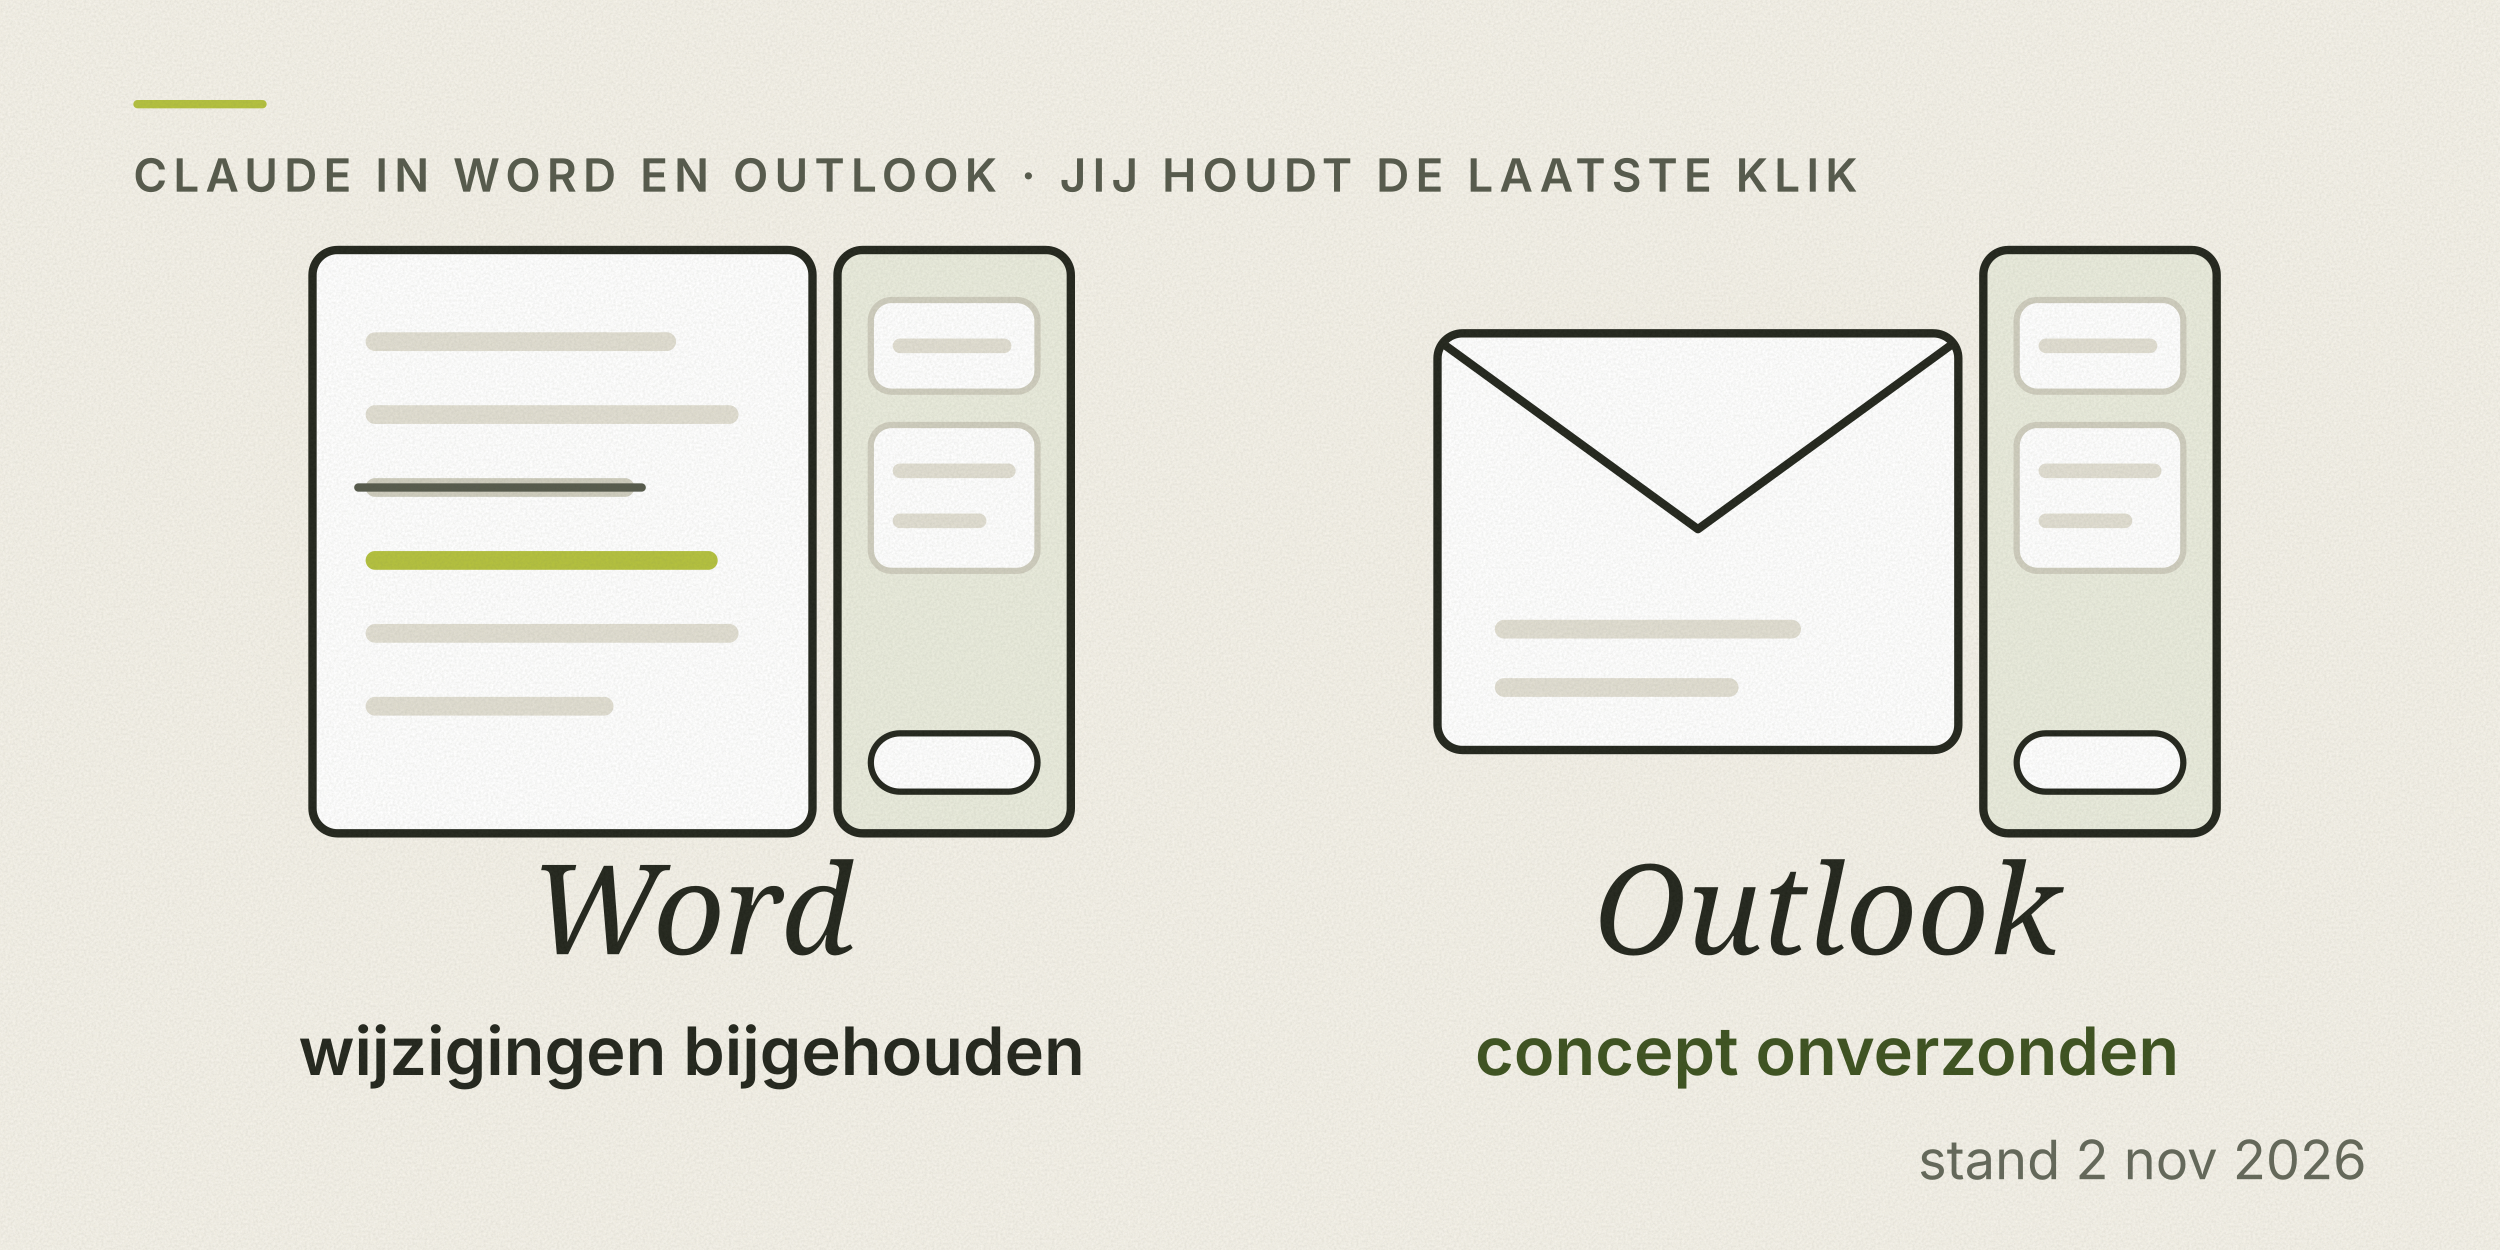
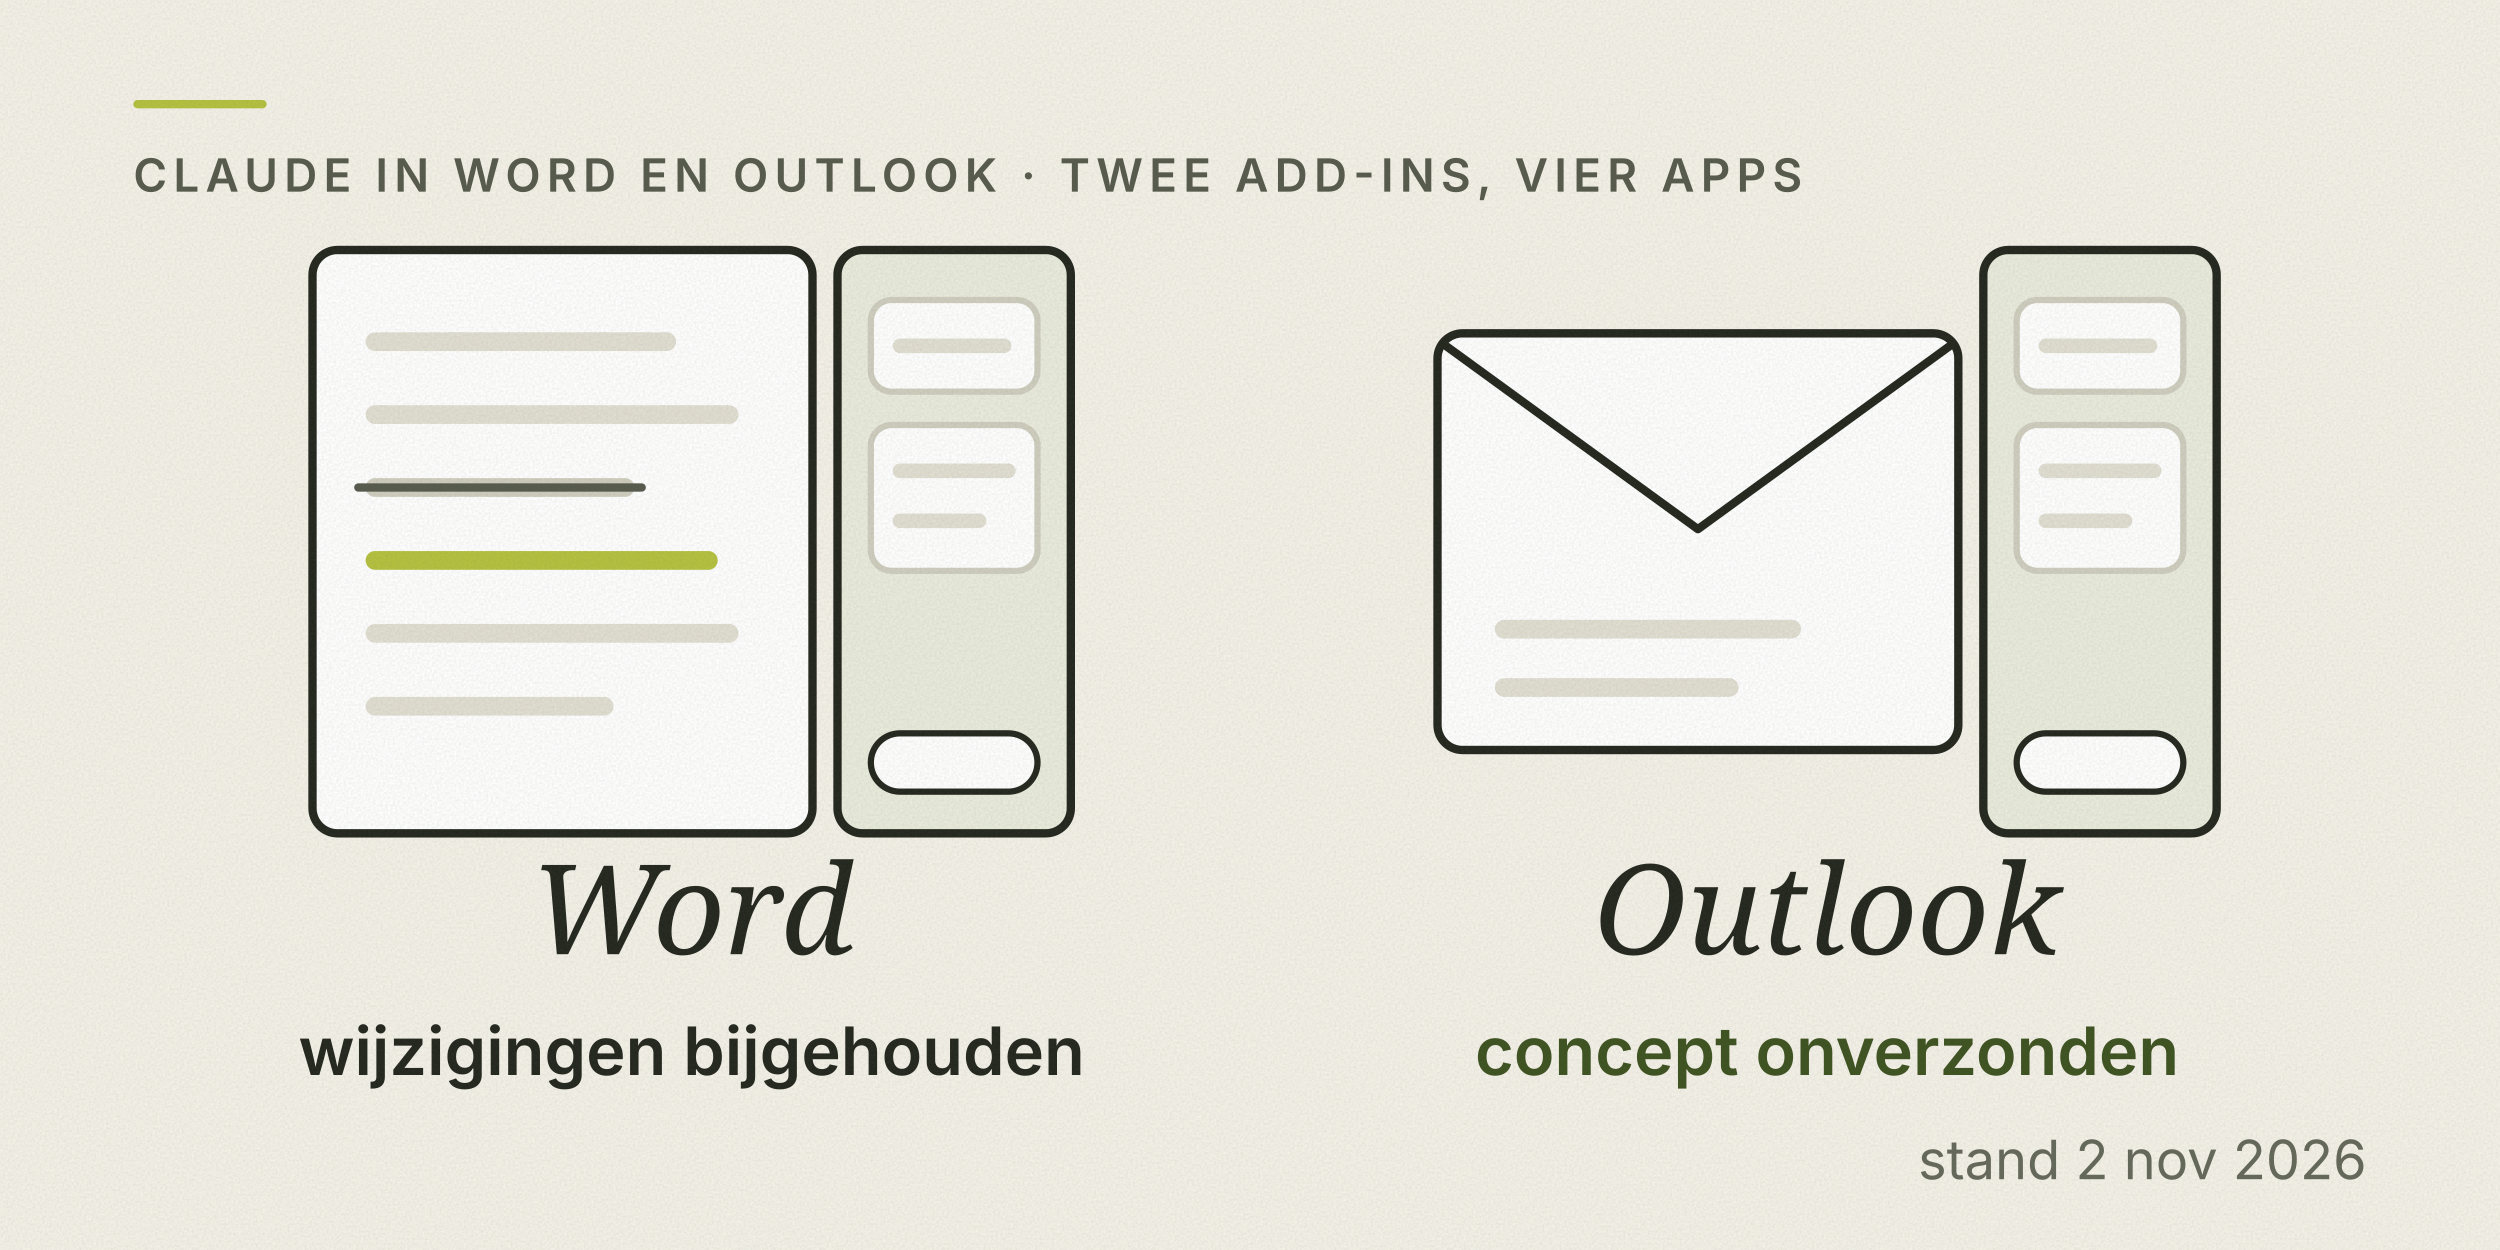
<svg xmlns="http://www.w3.org/2000/svg" viewBox="0 0 1200 600" role="img" aria-label="Een Word-document en een Outlook-mail, elk met een smal Claude-paneel ernaast: in Word komen wijzigingen binnen als bijgehouden wijzigingen, in Outlook blijft het concept onverzonden tot jij op Verzenden klikt" font-family="Inter, system-ui, sans-serif" fill="#23261D">
  <defs>
    <filter id="coa-g" x="0" y="0" width="100%" height="100%">
      <feTurbulence type="fractalNoise" baseFrequency=".85" numOctaves="2" stitchTiles="stitch" />
      <feColorMatrix values="0 0 0 0 .14  0 0 0 0 .15  0 0 0 0 .11  .16 0 0 0 -.03" />
    </filter>
  </defs>
  <rect width="1200" height="600" fill="#F4F1E8" />
  <rect x="64" y="48" width="64" height="4" rx="2" fill="#B4C13E" />
-   <text x="64" y="92" fill="#565A4C" font-size="22" font-weight="600" letter-spacing="3">CLAUDE IN WORD EN OUTLOOK · JIJ HOUDT DE LAATSTE KLIK</text>
+   <text x="64" y="92" fill="#565A4C" font-size="22" font-weight="600" letter-spacing="3">CLAUDE IN WORD EN OUTLOOK · TWEE ADD-INS, VIER APPS</text>
  <g>
    <rect x="150" y="120" width="240" height="280" rx="12" fill="#FFFFFF" stroke="#23261D" stroke-width="4" />
    <g stroke-width="9" stroke-linecap="round">
      <line x1="180" y1="164" x2="320" y2="164" stroke="#E1DED2" />
      <line x1="180" y1="199" x2="350" y2="199" stroke="#E1DED2" />
      <line x1="180" y1="234" x2="300" y2="234" stroke="#CFCDBE" />
      <line x1="180" y1="269" x2="340" y2="269" stroke="#B4C13E" />
      <line x1="180" y1="304" x2="350" y2="304" stroke="#E1DED2" />
      <line x1="180" y1="339" x2="290" y2="339" stroke="#E1DED2" />
    </g>
    <line x1="172" y1="234" x2="308" y2="234" stroke="#565A4C" stroke-width="4" stroke-linecap="round" />
    <rect x="402" y="120" width="112" height="280" rx="12" fill="#E9EBDC" stroke="#23261D" stroke-width="4" />
    <rect x="418" y="144" width="80" height="44" rx="10" fill="#FFFFFF" stroke="#CFCDBE" stroke-width="3" />
    <rect x="418" y="204" width="80" height="70" rx="10" fill="#FFFFFF" stroke="#CFCDBE" stroke-width="3" />
    <g stroke="#E1DED2" stroke-width="7" stroke-linecap="round">
      <line x1="432" y1="166" x2="482" y2="166" />
      <line x1="432" y1="226" x2="484" y2="226" />
      <line x1="432" y1="250" x2="470" y2="250" />
    </g>
    <rect x="418" y="352" width="80" height="28" rx="14" fill="#FFFFFF" stroke="#23261D" stroke-width="3" />
    <rect x="690" y="160" width="250" height="200" rx="12" fill="#FFFFFF" stroke="#23261D" stroke-width="4" />
    <path d="M694 166 L815 254 L936 166" fill="none" stroke="#23261D" stroke-width="4" stroke-linecap="round" stroke-linejoin="round" />
    <g stroke="#E1DED2" stroke-width="9" stroke-linecap="round">
      <line x1="722" y1="302" x2="860" y2="302" />
      <line x1="722" y1="330" x2="830" y2="330" />
    </g>
    <rect x="952" y="120" width="112" height="280" rx="12" fill="#E9EBDC" stroke="#23261D" stroke-width="4" />
    <rect x="968" y="144" width="80" height="44" rx="10" fill="#FFFFFF" stroke="#CFCDBE" stroke-width="3" />
    <rect x="968" y="204" width="80" height="70" rx="10" fill="#FFFFFF" stroke="#CFCDBE" stroke-width="3" />
    <g stroke="#E1DED2" stroke-width="7" stroke-linecap="round">
      <line x1="982" y1="166" x2="1032" y2="166" />
      <line x1="982" y1="226" x2="1034" y2="226" />
      <line x1="982" y1="250" x2="1020" y2="250" />
    </g>
    <rect x="968" y="352" width="80" height="28" rx="14" fill="#FFFFFF" stroke="#23261D" stroke-width="3" />
  </g>
  <text x="332" y="458" text-anchor="middle" font-family="'Newsreader Variable', Newsreader, Georgia, serif" font-style="italic" font-weight="500" font-size="60">Word</text>
  <text x="332" y="516" text-anchor="middle" font-size="32" font-weight="600">wijzigingen bijgehouden</text>
  <text x="877" y="458" text-anchor="middle" font-family="'Newsreader Variable', Newsreader, Georgia, serif" font-style="italic" font-weight="500" font-size="60">Outlook</text>
  <text x="877" y="516" text-anchor="middle" font-size="32" font-weight="600" fill="#3D5220">concept onverzonden</text>
  <text x="1136" y="566" text-anchor="end" font-size="26" fill="#64685A">stand 2 nov 2026</text>
  <rect width="1200" height="600" filter="url(#coa-g)" />
</svg>
